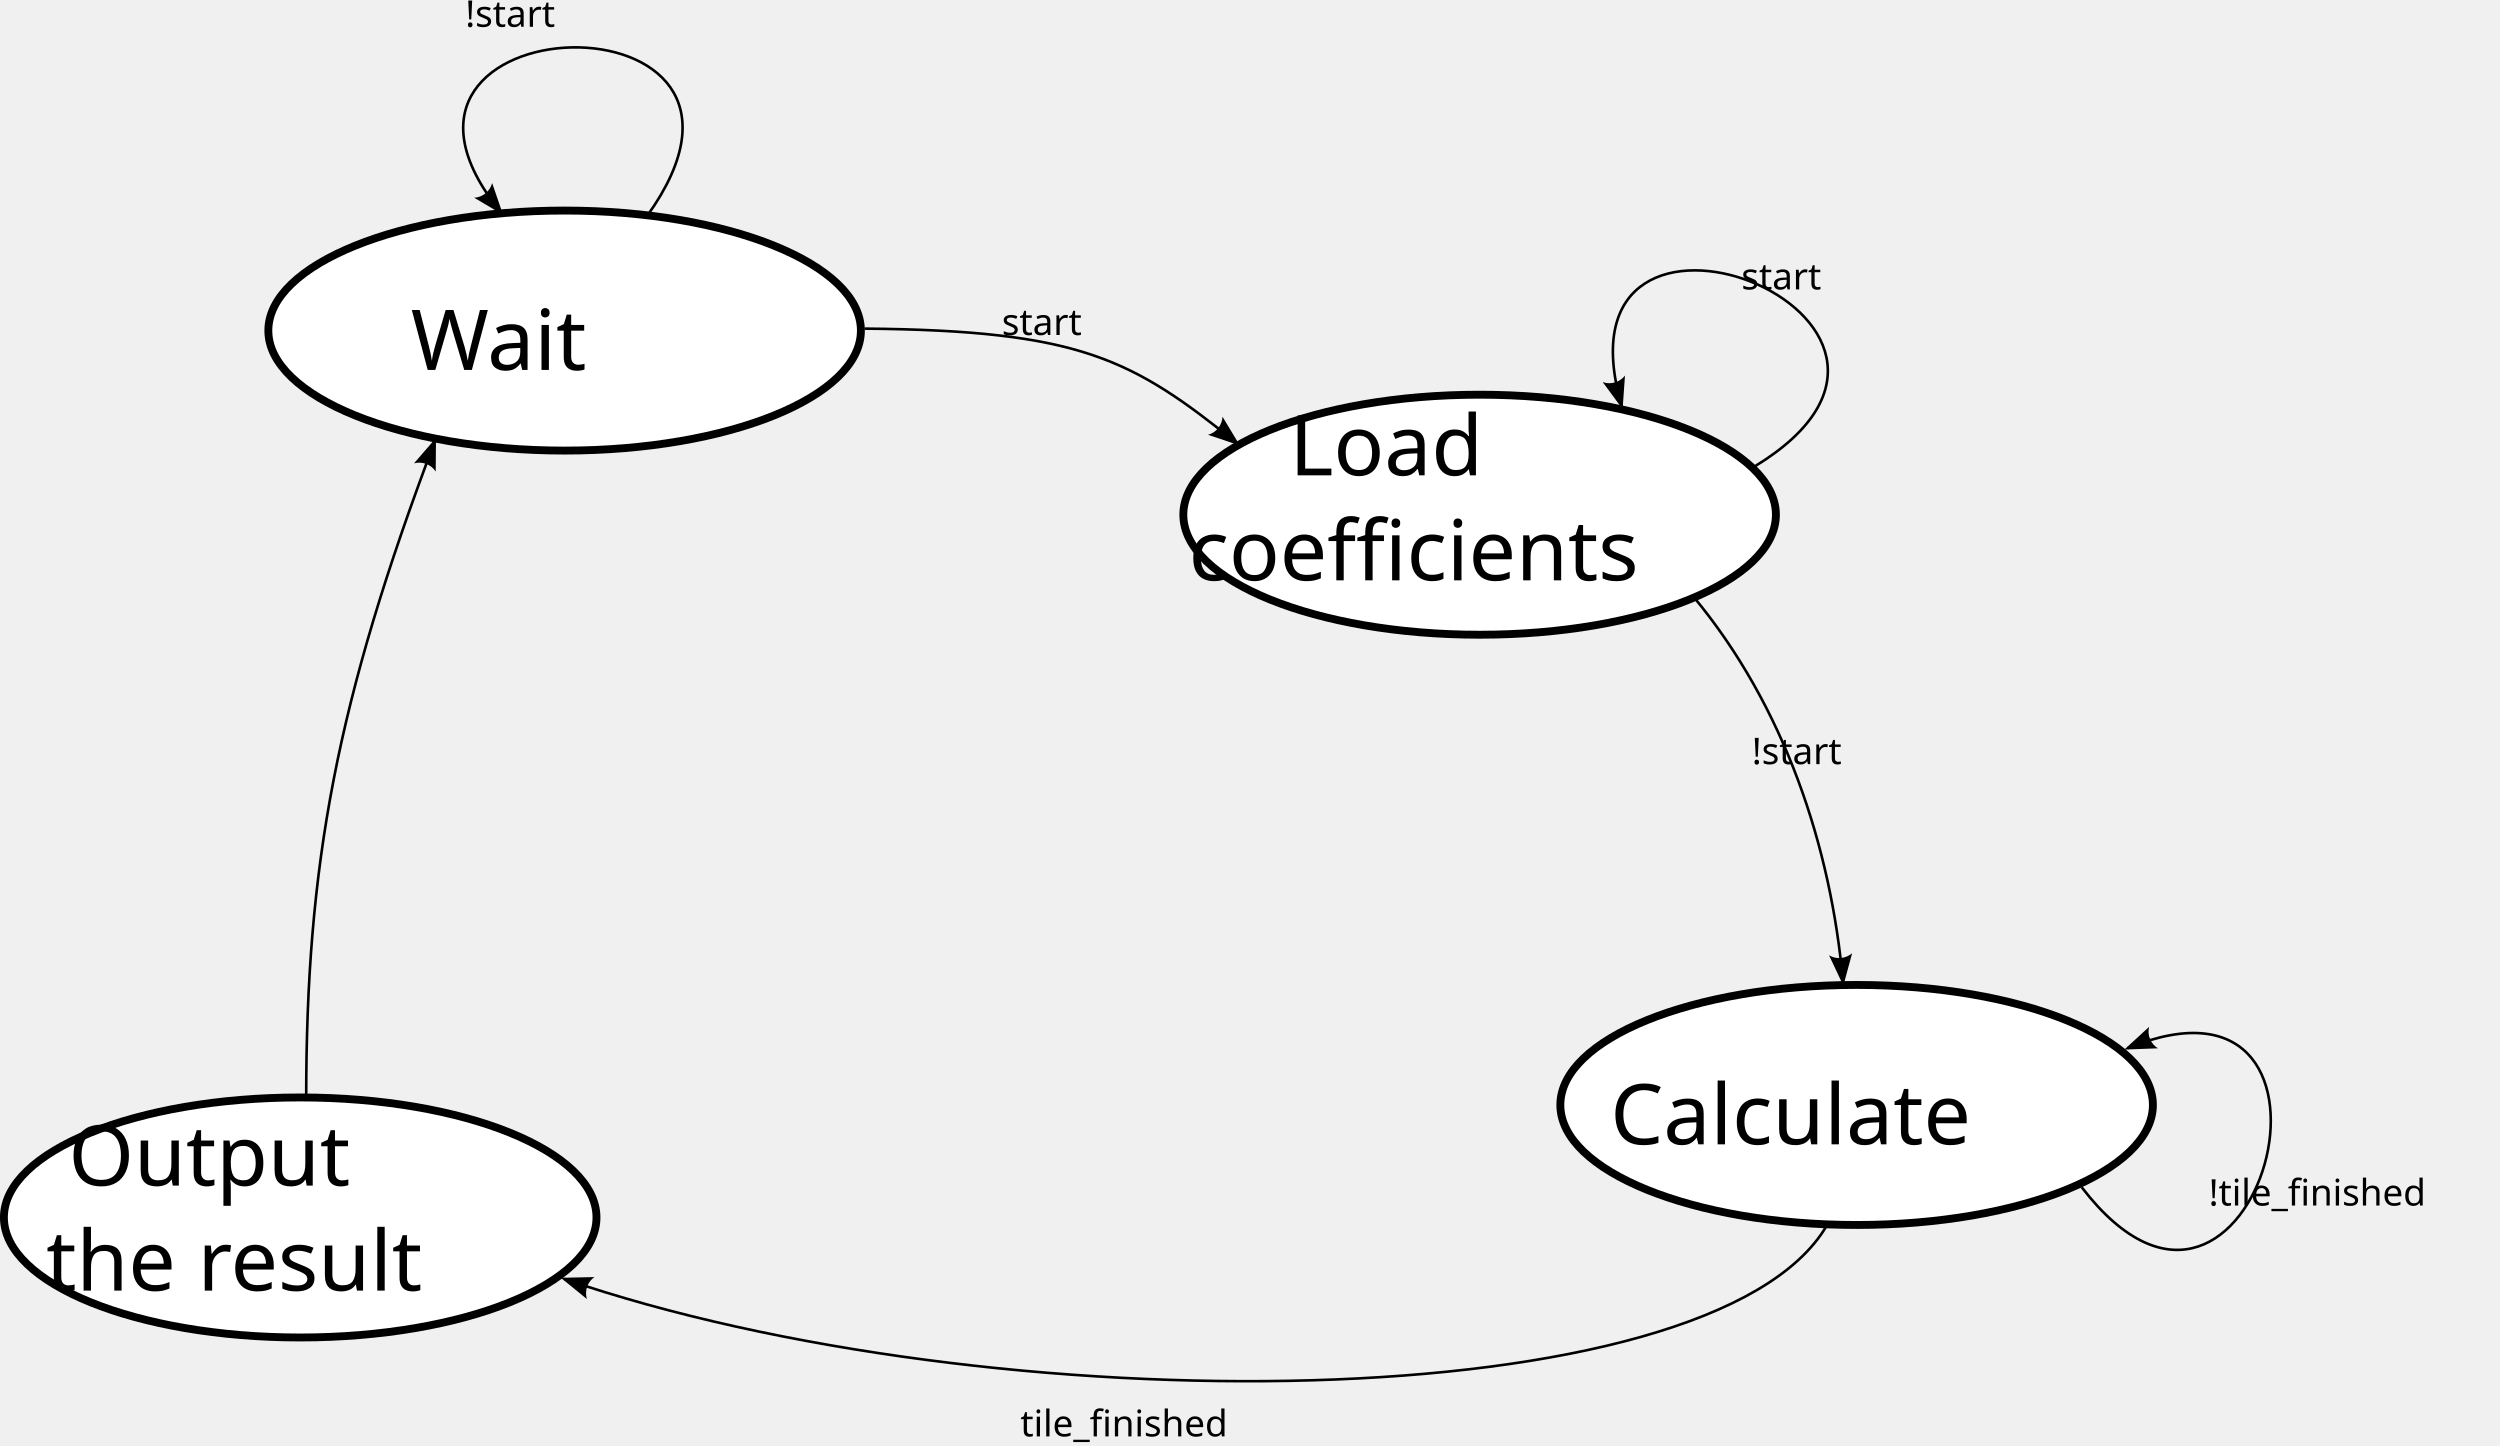
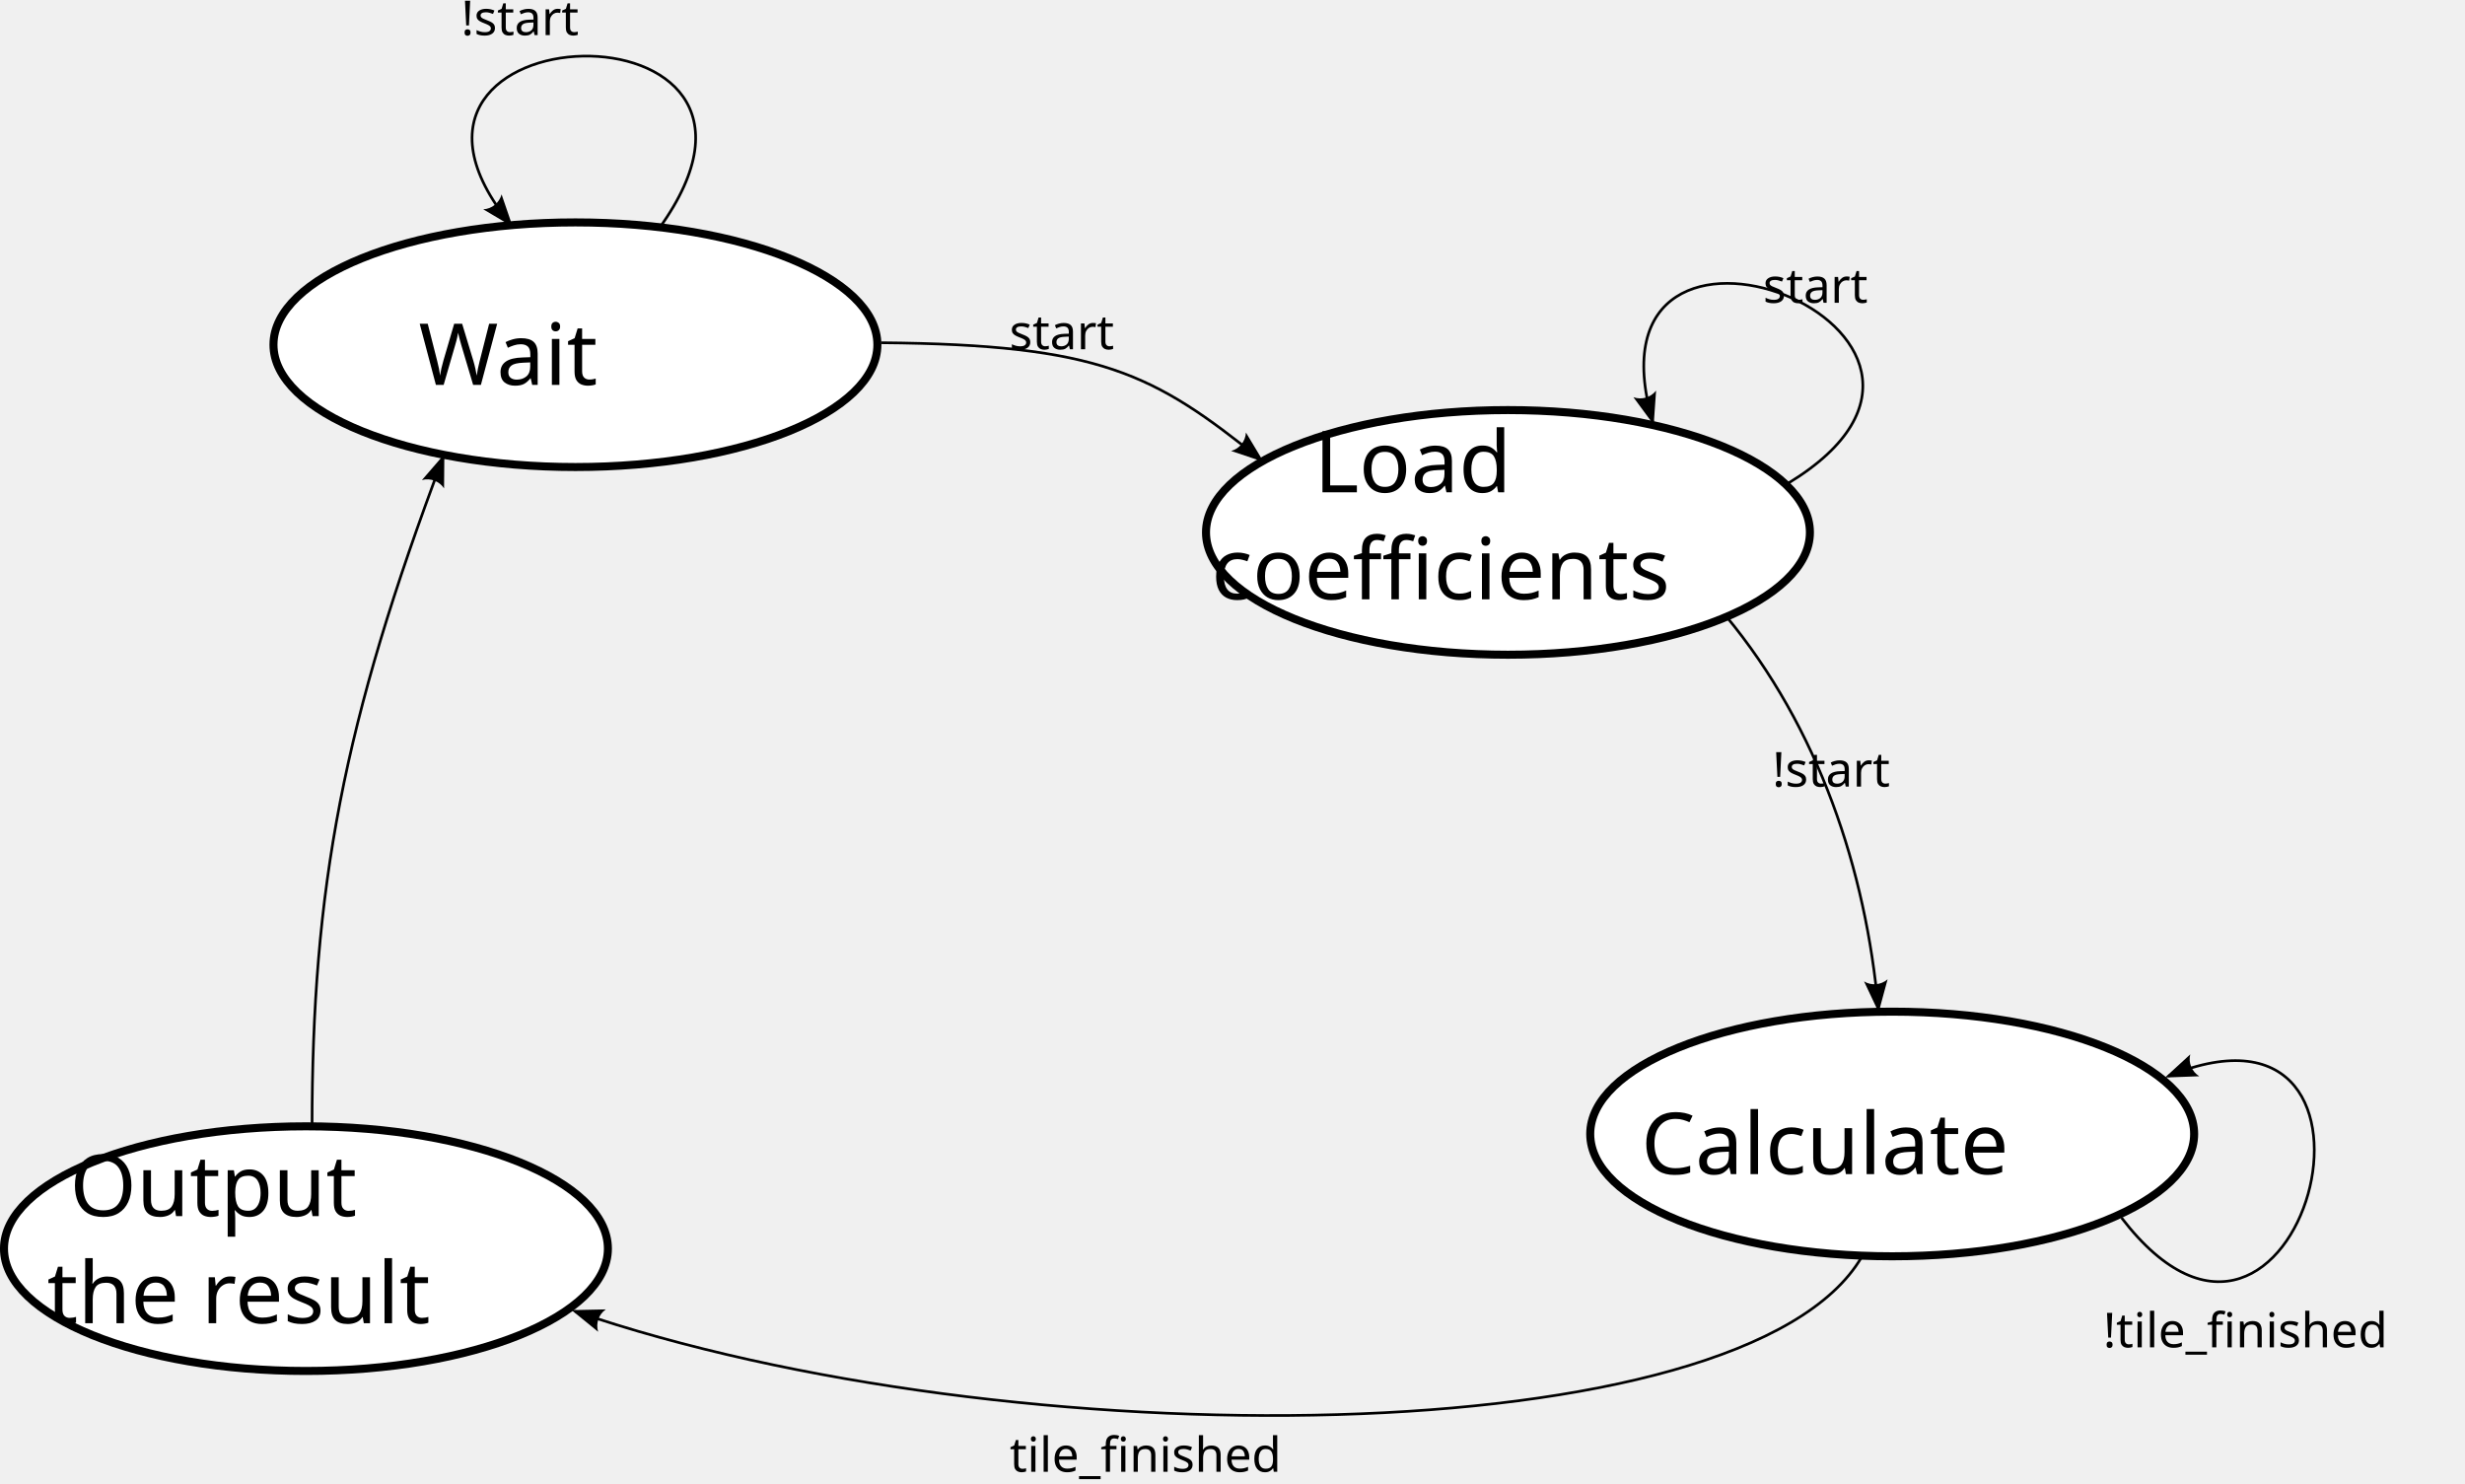
- <svg xmlns="http://www.w3.org/2000/svg" width="952.272" height="550.434" id="svg2" version="1.1">
+ <svg xmlns="http://www.w3.org/2000/svg" width="921.296" height="554.293" id="svg2" version="1.1">
  <defs id="defs4">
    <marker orient="auto" refY="0" refX="0" id="Arrow2Lend" style="overflow:visible">
      <path id="path3837" style="font-size:12px;fill-rule:evenodd;stroke-width:0.625;stroke-linejoin:round" d="M 8.719,4.034 -2.207,0.016 8.719,-4.002 c -1.745,2.372 -1.735,5.617 -6e-7,8.035 z" transform="matrix(-1.1,0,0,-1.1,-1.1,0)" />
    </marker>
    <marker orient="auto" refY="0" refX="0" id="Arrow1Mend" style="overflow:visible">
      <path id="path3825" d="M 0,0 5,-5 -12.5,0 5,5 0,0 z" style="fill-rule:evenodd;stroke:#000000;stroke-width:1pt;marker-start:none" transform="matrix(-0.4,0,0,-0.4,-4,0)" />
    </marker>
    <marker orient="auto" refY="0" refX="0" id="Arrow2Lend-8" style="overflow:visible">
      <path id="path3837-5" style="font-size:12px;fill-rule:evenodd;stroke-width:0.625;stroke-linejoin:round" d="M 8.719,4.034 -2.207,0.016 8.719,-4.002 c -1.745,2.372 -1.735,5.617 -6e-7,8.035 z" transform="matrix(-1.1,0,0,-1.1,-1.1,0)" />
    </marker>
    <marker orient="auto" refY="0" refX="0" id="Arrow2Lend-8-9" style="overflow:visible">
      <path id="path3837-5-5" style="font-size:12px;fill-rule:evenodd;stroke-width:0.625;stroke-linejoin:round" d="M 8.719,4.034 -2.207,0.016 8.719,-4.002 c -1.745,2.372 -1.735,5.617 -6e-7,8.035 z" transform="matrix(-1.1,0,0,-1.1,-1.1,0)" />
    </marker>
    <marker orient="auto" refY="0" refX="0" id="Arrow2Lend-8-9-4" style="overflow:visible">
      <path id="path3837-5-5-6" style="font-size:12px;fill-rule:evenodd;stroke-width:0.625;stroke-linejoin:round" d="M 8.719,4.034 -2.207,0.016 8.719,-4.002 c -1.745,2.372 -1.735,5.617 -6e-7,8.035 z" transform="matrix(-1.1,0,0,-1.1,-1.1,0)" />
    </marker>
    <marker orient="auto" refY="0" refX="0" id="Arrow2Lend-8-9-3" style="overflow:visible">
      <path id="path3837-5-5-64" style="font-size:12px;fill-rule:evenodd;stroke-width:0.625;stroke-linejoin:round" d="M 8.719,4.034 -2.207,0.016 8.719,-4.002 c -1.745,2.372 -1.735,5.617 -6e-7,8.035 z" transform="matrix(-1.1,0,0,-1.1,-1.1,0)" />
    </marker>
    <marker orient="auto" refY="0" refX="0" id="Arrow2Lend-8-9-34" style="overflow:visible">
      <path id="path3837-5-5-8" style="font-size:12px;fill-rule:evenodd;stroke-width:0.625;stroke-linejoin:round" d="M 8.719,4.034 -2.207,0.016 8.719,-4.002 c -1.745,2.372 -1.735,5.617 -6e-7,8.035 z" transform="matrix(-1.1,0,0,-1.1,-1.1,0)" />
    </marker>
    <marker orient="auto" refY="0" refX="0" id="Arrow2Lend-8-9-2" style="overflow:visible">
      <path id="path3837-5-5-643" style="font-size:12px;fill-rule:evenodd;stroke-width:0.625;stroke-linejoin:round" d="M 8.719,4.034 -2.207,0.016 8.719,-4.002 c -1.745,2.372 -1.735,5.617 -6e-7,8.035 z" transform="matrix(-1.1,0,0,-1.1,-1.1,0)" />
    </marker>
  </defs>
-   <g id="layer1" transform="translate(43.6413,17.12741)">
+   <g id="layer1" transform="translate(43.6413,20.04342)">
    <path style="fill:#ffffff;fill-opacity:1;stroke:#000000;stroke-width:3;stroke-miterlimit:4;stroke-opacity:1;stroke-dasharray:none" id="path2985" d="m 407.143,63.076 c 0,25.247 -50.528,45.714 -112.857,45.714 -62.329,0 -112.857,-20.467 -112.857,-45.714 0,-25.247 50.528,-45.714 112.857,-45.714 62.329,0 112.857,20.467 112.857,45.714 z" transform="translate(-122.8571,45.71429)" />
    <text xml:space="preserve" style="font-size:40px;font-style:normal;font-weight:normal;text-align:center;line-height:125%;letter-spacing:0px;word-spacing:0px;text-anchor:middle;fill:#000000;fill-opacity:1;stroke:none;font-family:Sans" x="172.274" y="123.791" id="text3755">
      <tspan id="tspan3757" x="172.274" y="123.791" style="font-size:32px">Wait</tspan>
    </text>
    <path style="fill:#ffffff;fill-opacity:1;stroke:#000000;stroke-width:3;stroke-miterlimit:4;stroke-opacity:1;stroke-dasharray:none" id="path2985-4" d="m 407.143,63.076 c 0,25.247 -50.528,45.714 -112.857,45.714 -62.329,0 -112.857,-20.467 -112.857,-45.714 0,-25.247 50.528,-45.714 112.857,-45.714 62.329,0 112.857,20.467 112.857,45.714 z" transform="translate(225.6737,115.8571)" />
    <text xml:space="preserve" style="font-size:40px;font-style:normal;font-weight:normal;text-align:center;line-height:125%;letter-spacing:0px;word-spacing:0px;text-anchor:middle;fill:#000000;fill-opacity:1;stroke:none;font-family:Sans" x="520.805" y="163.934" id="text3755-2">
      <tspan id="tspan3757-5" x="520.805" y="163.934" style="font-size:32px">Load</tspan>
      <tspan x="520.805" y="203.934" id="tspan3024" style="font-size:32px">coefficients</tspan>
    </text>
    <path style="fill:none;stroke:#000000;stroke-width:1px;stroke-linecap:butt;stroke-linejoin:miter;stroke-opacity:1;marker-start:none;marker-end:url(#Arrow2Lend-8-9)" d="M 202.85,65.125 C 266.421,-23.446 81.421,-17.017 147.135,63.697" id="path4750" />
    <text xml:space="preserve" style="font-size:40px;font-style:normal;font-weight:normal;text-align:center;line-height:125%;letter-spacing:0px;word-spacing:0px;text-anchor:middle;fill:#000000;fill-opacity:1;stroke:none;font-family:Sans" x="176.693" y="-6.921" id="text4681-7">
-       <tspan id="tspan4683-4" x="176.693" y="-6.921" style="font-size:14px;text-align:center;text-anchor:middle">!start</tspan>
+       <tspan id="tspan4683-4" x="176.693" y="-6.921" style="font-size:18px;text-align:center;text-anchor:middle">!start</tspan>
    </text>
    <path style="fill:#ffffff;fill-opacity:1;stroke:#000000;stroke-width:3;stroke-miterlimit:4;stroke-opacity:1;stroke-dasharray:none" id="path2985-9" d="m 407.143,63.076 c 0,25.247 -50.528,45.714 -112.857,45.714 -62.329,0 -112.857,-20.467 -112.857,-45.714 0,-25.247 50.528,-45.714 112.857,-45.714 62.329,0 112.857,20.467 112.857,45.714 z" transform="translate(369.2783,340.6838)" />
    <text xml:space="preserve" style="font-size:40px;font-style:normal;font-weight:normal;text-align:center;line-height:125%;letter-spacing:0px;word-spacing:0px;text-anchor:middle;fill:#000000;fill-opacity:1;stroke:none;font-family:Sans" x="664.41" y="418.76" id="text3755-9">
      <tspan id="tspan3757-3" x="664.41" y="418.76" style="font-size:32px">Calculate</tspan>
    </text>
    <path style="fill:#ffffff;fill-opacity:1;stroke:#000000;stroke-width:3;stroke-miterlimit:4;stroke-opacity:1;stroke-dasharray:none" id="path2985-4-2" d="m 407.143,63.076 c 0,25.247 -50.528,45.714 -112.857,45.714 -62.329,0 -112.857,-20.467 -112.857,-45.714 0,-25.247 50.528,-45.714 112.857,-45.714 62.329,0 112.857,20.467 112.857,45.714 z" transform="translate(-223.5788,383.5409)" />
    <text xml:space="preserve" style="font-size:40px;font-style:normal;font-weight:normal;text-align:center;line-height:125%;letter-spacing:0px;word-spacing:0px;text-anchor:middle;fill:#000000;fill-opacity:1;stroke:none;font-family:Sans" x="71.552" y="434.475" id="text3755-2-6">
      <tspan x="76.646" y="434.475" id="tspan3024-2" style="font-size:32px">Output </tspan>
      <tspan x="71.552" y="474.475" style="font-size:32px" id="tspan3132">the result</tspan>
    </text>
    <path style="fill:none;stroke:#000000;stroke-width:1px;stroke-linecap:butt;stroke-linejoin:miter;stroke-opacity:1;marker-end:url(#Arrow2Lend-8-9-3)" d="m 269.286,138.523 c 82.143,0.714 101.781,11.492 141.877,43.715" id="path3138" transform="translate(16.4212,-30.47674)" />
    <path style="fill:none;stroke:#000000;stroke-width:1px;stroke-linecap:butt;stroke-linejoin:miter;stroke-opacity:1;marker-end:url(#Arrow2Lend-8-9-3)" d="m 584.878,240.501 c 34.85,41.921 52.528,95.459 57.074,146.977" id="path4136" transform="translate(16.4212,-30.47674)" />
    <path style="fill:none;stroke:#000000;stroke-width:1px;stroke-linecap:butt;stroke-linejoin:miter;stroke-opacity:1;marker-end:url(#Arrow2Lend-8-9-3)" d="m 635.73,480.242 c -43.571,74.286 -318.766,75.959 -480.909,20.245" id="path4330" transform="translate(16.4212,-30.47674)" />
    <path style="fill:none;stroke:#000000;stroke-width:1px;stroke-linecap:butt;stroke-linejoin:miter;stroke-opacity:1;marker-end:url(#Arrow2Lend-8-9-3)" d="m 56.569,431.924 c 0,-89.502 11.617,-151.523 48.992,-250.518" id="path4524" transform="translate(16.4212,-30.47674)" />
    <text xml:space="preserve" style="font-size:40px;font-style:normal;font-weight:normal;text-align:center;line-height:125%;letter-spacing:0px;word-spacing:0px;text-anchor:middle;fill:#000000;fill-opacity:1;stroke:none;font-family:Sans" x="379.191" y="110.477" id="text4681-7-4">
-       <tspan id="tspan4683-4-4" x="379.191" y="110.477" style="font-size:14px;text-align:center;text-anchor:middle">start</tspan>
+       <tspan id="tspan4683-4-4" x="379.191" y="110.477" style="font-size:18px;text-align:center;text-anchor:middle">start</tspan>
    </text>
    <text xml:space="preserve" style="font-size:40px;font-style:normal;font-weight:normal;text-align:center;line-height:125%;letter-spacing:0px;word-spacing:0px;text-anchor:middle;fill:#000000;fill-opacity:1;stroke:none;font-family:Sans" x="666.751" y="273.934" id="text4681-7-4-0">
-       <tspan id="tspan4683-4-4-4" x="666.751" y="273.934" style="font-size:14px;text-align:center;text-anchor:middle">!start</tspan>
+       <tspan id="tspan4683-4-4-4" x="666.751" y="273.934" style="font-size:18px;text-align:center;text-anchor:middle">!start</tspan>
    </text>
    <text xml:space="preserve" style="font-size:40px;font-style:normal;font-weight:normal;text-align:center;line-height:125%;letter-spacing:0px;word-spacing:0px;text-anchor:middle;fill:#000000;fill-opacity:1;stroke:none;font-family:Sans" x="410.498" y="530.005" id="text4681-7-4-6">
-       <tspan id="tspan4683-4-4-8" x="410.498" y="530.005" style="font-size:14px;text-align:center;text-anchor:middle">tile_finished</tspan>
+       <tspan id="tspan4683-4-4-8" x="410.498" y="530.005" style="font-size:18px;text-align:center;text-anchor:middle">tile_finished</tspan>
    </text>
    <path style="fill:none;stroke:#000000;stroke-width:1px;stroke-linecap:butt;stroke-linejoin:miter;stroke-opacity:1;marker-start:none;marker-end:url(#Arrow2Lend-8-9)" d="M 624.771,160.518 C 717.888,103.814 545.074,37.47 574.04,137.441" id="path4750-5" />
    <text xml:space="preserve" style="font-size:40px;font-style:normal;font-weight:normal;text-align:center;line-height:125%;letter-spacing:0px;word-spacing:0px;text-anchor:middle;fill:#000000;fill-opacity:1;stroke:none;font-family:Sans" x="660.878" y="93.11" id="text4681-7-8">
-       <tspan id="tspan4683-4-2" x="660.878" y="93.11" style="font-size:14px;text-align:center;text-anchor:middle">start</tspan>
+       <tspan id="tspan4683-4-2" x="660.878" y="93.11" style="font-size:18px;text-align:center;text-anchor:middle">start</tspan>
    </text>
    <path style="fill:none;stroke:#000000;stroke-width:1px;stroke-linecap:butt;stroke-linejoin:miter;stroke-opacity:1;marker-start:none;marker-end:url(#Arrow2Lend-8-9)" d="m 749.265,435.065 c 66.39,86.479 113.762,-92.469 17.487,-52.918" id="path4750-8" />
-     <text xml:space="preserve" style="font-size:40px;font-style:normal;font-weight:normal;text-align:center;line-height:125%;letter-spacing:0px;word-spacing:0px;text-anchor:middle;fill:#000000;fill-opacity:1;stroke:none;font-family:Sans" x="865.017" y="442.078" id="text4681-7-6">
-       <tspan id="tspan4683-4-7" x="865.017" y="442.078" style="font-size:14px;text-align:center;text-anchor:middle">!tile_finished</tspan>
+     <text xml:space="preserve" style="font-size:40px;font-style:normal;font-weight:normal;text-align:center;line-height:125%;letter-spacing:0px;word-spacing:0px;text-anchor:middle;fill:#000000;fill-opacity:1;stroke:none;font-family:Sans" x="821.581" y="483.494" id="text4681-7-6">
+       <tspan id="tspan4683-4-7" x="821.581" y="483.494" style="font-size:18px;text-align:center;text-anchor:middle">!tile_finished</tspan>
    </text>
  </g>
</svg>
